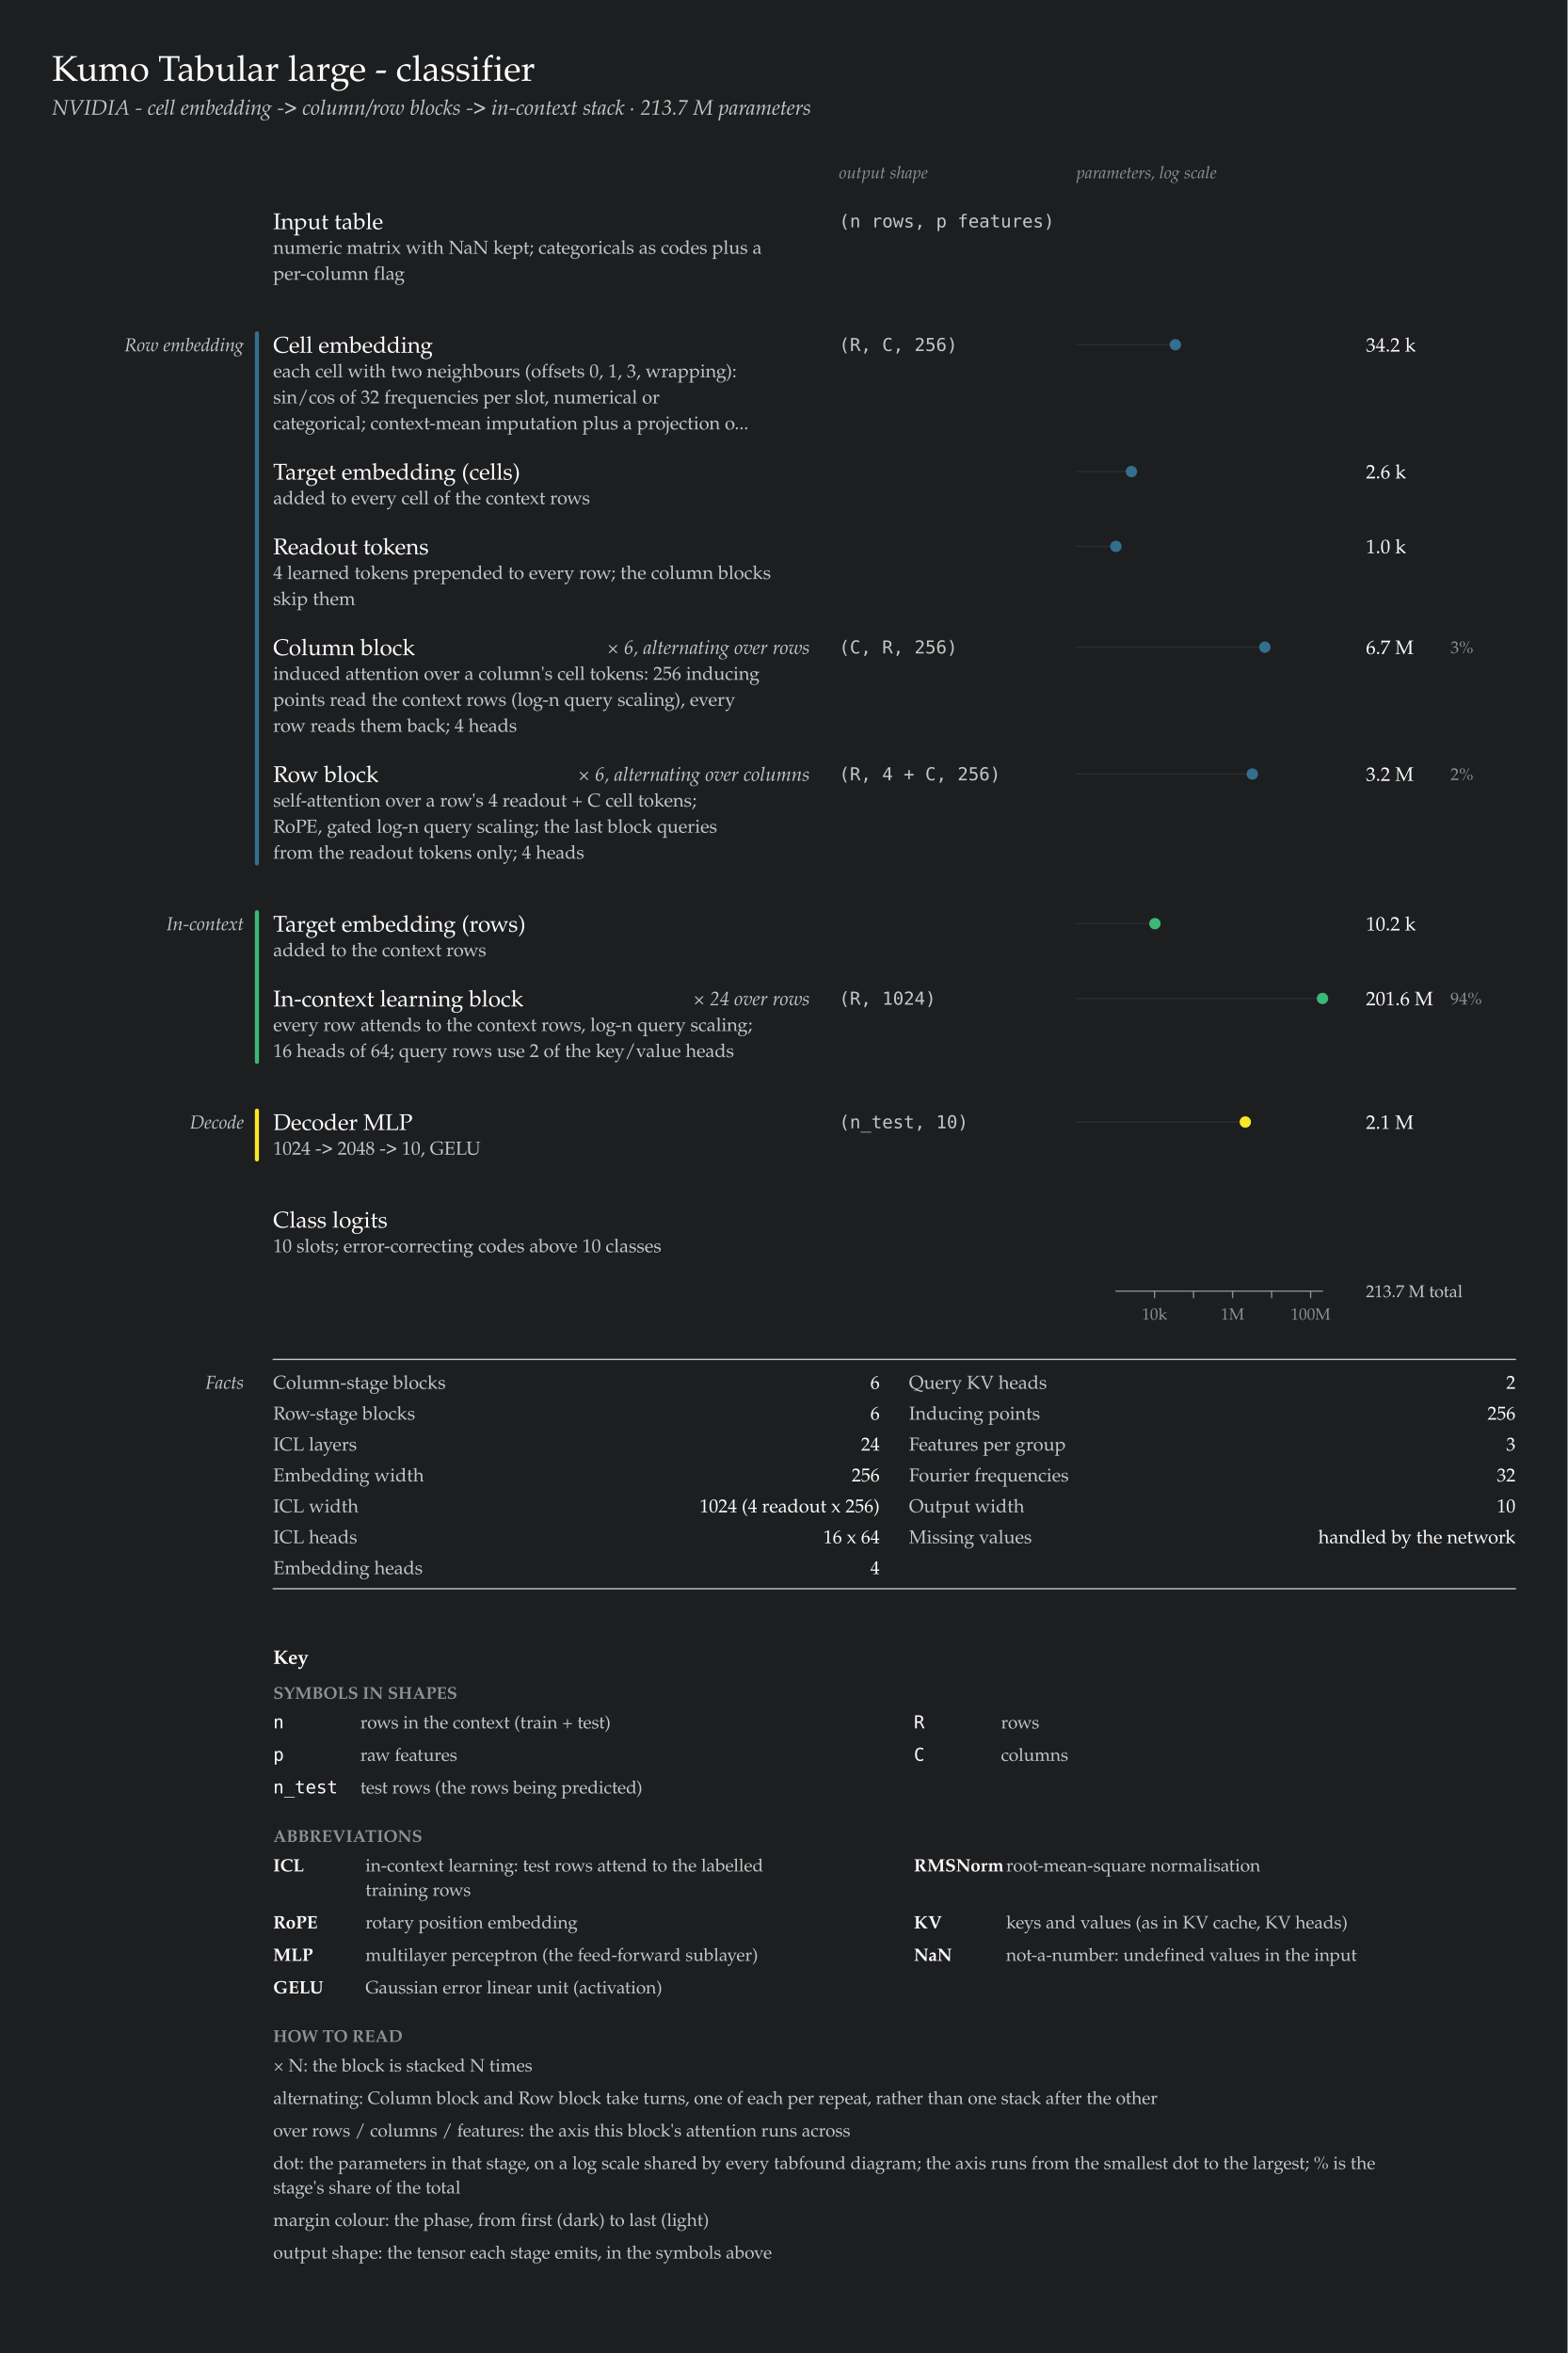
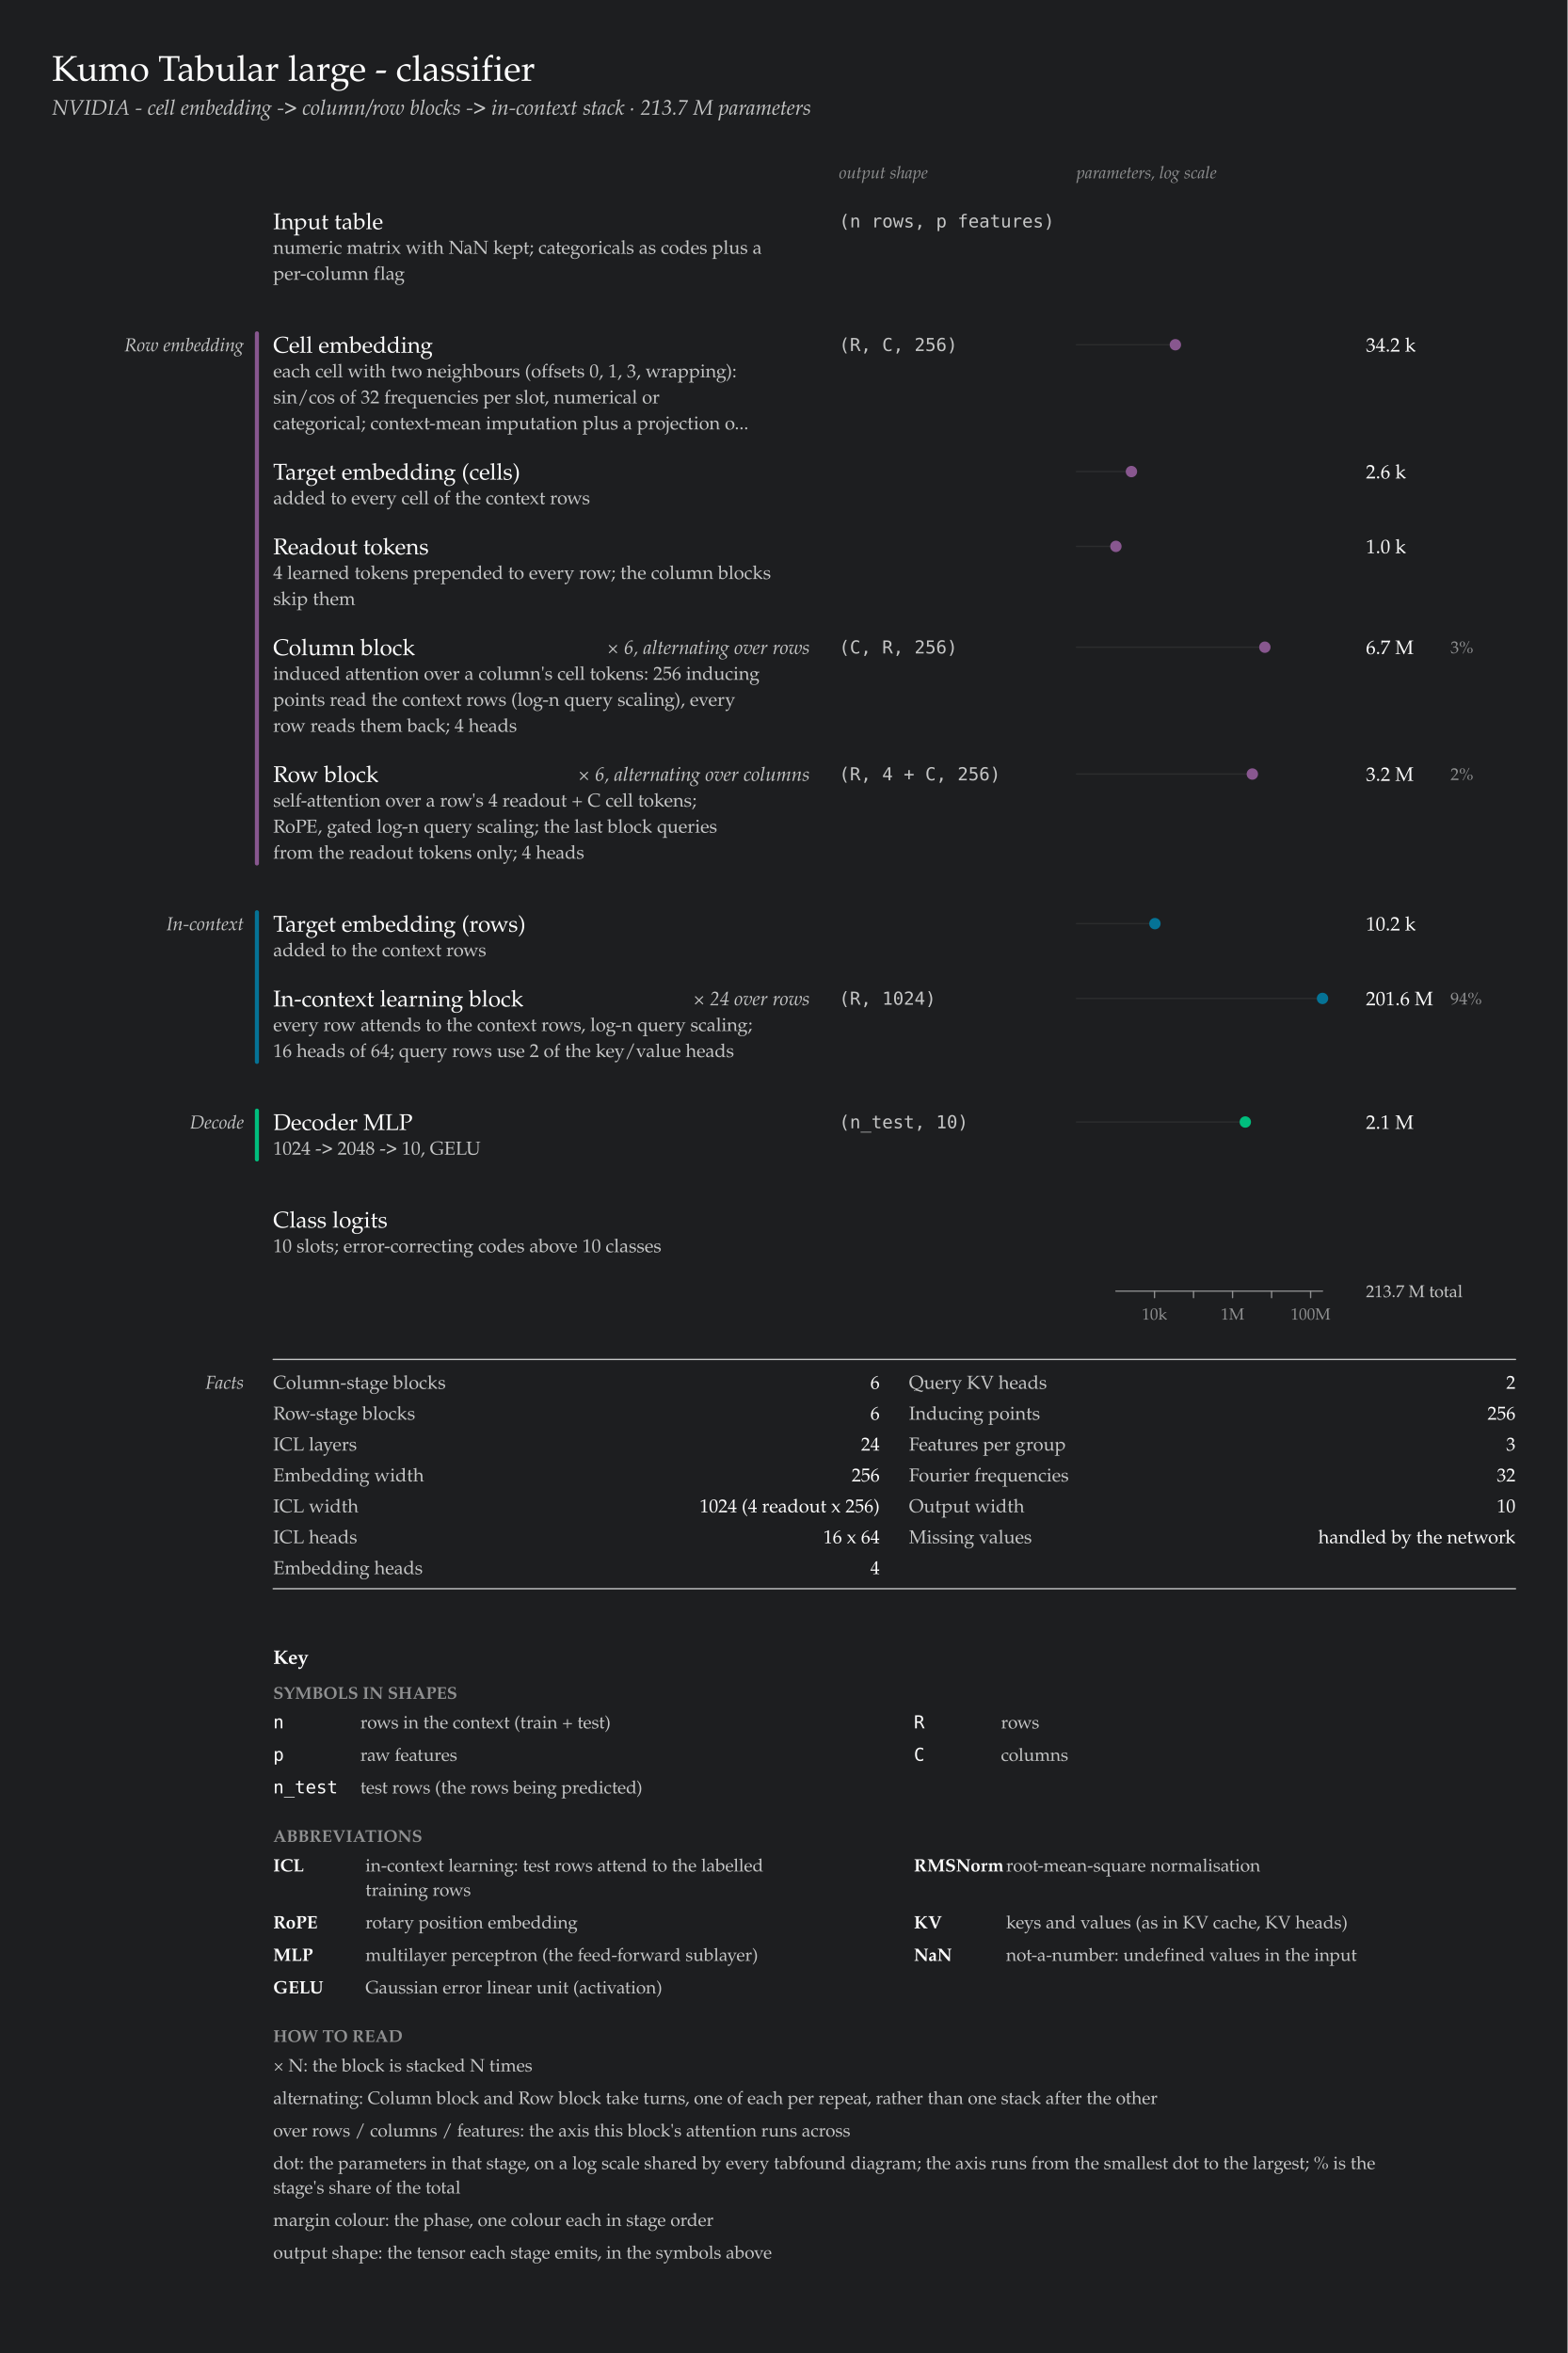
<svg xmlns="http://www.w3.org/2000/svg" width="964" height="1447" viewBox="0 0 964 1447">
  <rect width="964" height="1447" fill="#1d1e20" />
  <text x="32" y="42" dy="0.35em" font-family="'ETBembo', 'ET Book', Palatino, 'Palatino Linotype', 'Book Antiqua', Georgia, serif" font-size="22px" fill="#FCFCFC">Kumo Tabular large - classifier</text>
  <text x="32" y="66" dy="0.35em" font-family="'ETBembo', 'ET Book', Palatino, 'Palatino Linotype', 'Book Antiqua', Georgia, serif" font-size="13px" font-style="italic" fill="#C5C6C6">NVIDIA  -  cell embedding -&gt; column/row blocks -&gt; in-context stack  ·  213.7 M parameters</text>
  <text x="516" y="106" dy="0.35em" font-family="'ETBembo', 'ET Book', Palatino, 'Palatino Linotype', 'Book Antiqua', Georgia, serif" font-size="10.5px" font-style="italic" fill="#8F9091">output shape</text>
  <text x="662" y="106" dy="0.35em" font-family="'ETBembo', 'ET Book', Palatino, 'Palatino Linotype', 'Book Antiqua', Georgia, serif" font-size="10.5px" font-style="italic" fill="#8F9091">parameters, log scale</text>
  <text x="168" y="136" dy="0.35em" font-family="'ETBembo', 'ET Book', Palatino, 'Palatino Linotype', 'Book Antiqua', Georgia, serif" font-size="14px" fill="#FCFCFC">Input table</text>
  <text x="168" y="152" dy="0.35em" font-family="'ETBembo', 'ET Book', Palatino, 'Palatino Linotype', 'Book Antiqua', Georgia, serif" font-size="11.5px" fill="#C5C6C6">numeric matrix with NaN kept; categoricals as codes plus a</text>
  <text x="168" y="168" dy="0.35em" font-family="'ETBembo', 'ET Book', Palatino, 'Palatino Linotype', 'Book Antiqua', Georgia, serif" font-size="11.5px" fill="#C5C6C6">per-column flag</text>
  <text x="516" y="136" dy="0.35em" font-family="ui-monospace, SFMono-Regular, Menlo, Consolas, monospace" font-size="11px" fill="#C5C6C6">(n rows, p features)</text>
  <text x="168" y="212" dy="0.35em" font-family="'ETBembo', 'ET Book', Palatino, 'Palatino Linotype', 'Book Antiqua', Georgia, serif" font-size="14px" fill="#FCFCFC">Cell embedding</text>
  <text x="168" y="228" dy="0.35em" font-family="'ETBembo', 'ET Book', Palatino, 'Palatino Linotype', 'Book Antiqua', Georgia, serif" font-size="11.5px" fill="#C5C6C6">each cell with two neighbours (offsets 0, 1, 3, wrapping):</text>
  <text x="168" y="244" dy="0.35em" font-family="'ETBembo', 'ET Book', Palatino, 'Palatino Linotype', 'Book Antiqua', Georgia, serif" font-size="11.5px" fill="#C5C6C6">sin/cos of 32 frequencies per slot, numerical or</text>
  <text x="168" y="260" dy="0.35em" font-family="'ETBembo', 'ET Book', Palatino, 'Palatino Linotype', 'Book Antiqua', Georgia, serif" font-size="11.5px" fill="#C5C6C6">categorical; context-mean imputation plus a projection o...</text>
  <text x="516" y="212" dy="0.35em" font-family="ui-monospace, SFMono-Regular, Menlo, Consolas, monospace" font-size="11px" fill="#C5C6C6">(R, C, 256)</text>
  <line x1="662" y1="212" x2="722.83" y2="212" stroke="#2C2D2E" stroke-width="0.8" stroke-linecap="round" />
-   <rect x="719.33" y="208.5" width="7" height="7" rx="3.5" fill="#336F8F" />
+   <rect x="719.33" y="208.5" width="7" height="7" rx="3.5" fill="#88578F" />
  <text x="840" y="212" dy="0.35em" font-family="'ETBembo', 'ET Book', Palatino, 'Palatino Linotype', 'Book Antiqua', Georgia, serif" font-size="12px" fill="#FCFCFC">34.2 k</text>
  <text x="168" y="290" dy="0.35em" font-family="'ETBembo', 'ET Book', Palatino, 'Palatino Linotype', 'Book Antiqua', Georgia, serif" font-size="14px" fill="#FCFCFC">Target embedding (cells)</text>
  <text x="168" y="306" dy="0.35em" font-family="'ETBembo', 'ET Book', Palatino, 'Palatino Linotype', 'Book Antiqua', Georgia, serif" font-size="11.5px" fill="#C5C6C6">added to every cell of the context rows</text>
  <line x1="662" y1="290" x2="695.8" y2="290" stroke="#2C2D2E" stroke-width="0.8" stroke-linecap="round" />
-   <rect x="692.3" y="286.5" width="7" height="7" rx="3.5" fill="#336F8F" />
+   <rect x="692.3" y="286.5" width="7" height="7" rx="3.5" fill="#88578F" />
  <text x="840" y="290" dy="0.35em" font-family="'ETBembo', 'ET Book', Palatino, 'Palatino Linotype', 'Book Antiqua', Georgia, serif" font-size="12px" fill="#FCFCFC">2.6 k</text>
  <text x="168" y="336" dy="0.35em" font-family="'ETBembo', 'ET Book', Palatino, 'Palatino Linotype', 'Book Antiqua', Georgia, serif" font-size="14px" fill="#FCFCFC">Readout tokens</text>
  <text x="168" y="352" dy="0.35em" font-family="'ETBembo', 'ET Book', Palatino, 'Palatino Linotype', 'Book Antiqua', Georgia, serif" font-size="11.5px" fill="#C5C6C6">4 learned tokens prepended to every row; the column blocks</text>
  <text x="168" y="368" dy="0.35em" font-family="'ETBembo', 'ET Book', Palatino, 'Palatino Linotype', 'Book Antiqua', Georgia, serif" font-size="11.5px" fill="#C5C6C6">skip them</text>
  <line x1="662" y1="336" x2="686.25" y2="336" stroke="#2C2D2E" stroke-width="0.8" stroke-linecap="round" />
-   <rect x="682.75" y="332.5" width="7" height="7" rx="3.5" fill="#336F8F" />
+   <rect x="682.75" y="332.5" width="7" height="7" rx="3.5" fill="#88578F" />
  <text x="840" y="336" dy="0.35em" font-family="'ETBembo', 'ET Book', Palatino, 'Palatino Linotype', 'Book Antiqua', Georgia, serif" font-size="12px" fill="#FCFCFC">1.0 k</text>
  <text x="168" y="398" dy="0.35em" font-family="'ETBembo', 'ET Book', Palatino, 'Palatino Linotype', 'Book Antiqua', Georgia, serif" font-size="14px" fill="#FCFCFC">Column block</text>
  <text x="498" y="398" dy="0.35em" font-family="'ETBembo', 'ET Book', Palatino, 'Palatino Linotype', 'Book Antiqua', Georgia, serif" font-size="12px" font-style="italic" text-anchor="end" fill="#C5C6C6">× 6, alternating  over rows</text>
  <text x="168" y="414" dy="0.35em" font-family="'ETBembo', 'ET Book', Palatino, 'Palatino Linotype', 'Book Antiqua', Georgia, serif" font-size="11.5px" fill="#C5C6C6">induced attention over a column's cell tokens: 256 inducing</text>
  <text x="168" y="430" dy="0.35em" font-family="'ETBembo', 'ET Book', Palatino, 'Palatino Linotype', 'Book Antiqua', Georgia, serif" font-size="11.5px" fill="#C5C6C6">points read the context rows (log-n query scaling), every</text>
  <text x="168" y="446" dy="0.35em" font-family="'ETBembo', 'ET Book', Palatino, 'Palatino Linotype', 'Book Antiqua', Georgia, serif" font-size="11.5px" fill="#C5C6C6">row reads them back; 4 heads</text>
  <text x="516" y="398" dy="0.35em" font-family="ui-monospace, SFMono-Regular, Menlo, Consolas, monospace" font-size="11px" fill="#C5C6C6">(C, R, 256)</text>
  <line x1="662" y1="398" x2="777.85" y2="398" stroke="#2C2D2E" stroke-width="0.8" stroke-linecap="round" />
-   <rect x="774.35" y="394.5" width="7" height="7" rx="3.5" fill="#336F8F" />
+   <rect x="774.35" y="394.5" width="7" height="7" rx="3.5" fill="#88578F" />
  <text x="840" y="398" dy="0.35em" font-family="'ETBembo', 'ET Book', Palatino, 'Palatino Linotype', 'Book Antiqua', Georgia, serif" font-size="12px" fill="#FCFCFC">6.7 M</text>
  <text x="892" y="398" dy="0.35em" font-family="'ETBembo', 'ET Book', Palatino, 'Palatino Linotype', 'Book Antiqua', Georgia, serif" font-size="10.5px" fill="#8F9091">3%</text>
  <text x="168" y="476" dy="0.35em" font-family="'ETBembo', 'ET Book', Palatino, 'Palatino Linotype', 'Book Antiqua', Georgia, serif" font-size="14px" fill="#FCFCFC">Row block</text>
  <text x="498" y="476" dy="0.35em" font-family="'ETBembo', 'ET Book', Palatino, 'Palatino Linotype', 'Book Antiqua', Georgia, serif" font-size="12px" font-style="italic" text-anchor="end" fill="#C5C6C6">× 6, alternating  over columns</text>
  <text x="168" y="492" dy="0.35em" font-family="'ETBembo', 'ET Book', Palatino, 'Palatino Linotype', 'Book Antiqua', Georgia, serif" font-size="11.5px" fill="#C5C6C6">self-attention over a row's 4 readout + C cell tokens;</text>
  <text x="168" y="508" dy="0.35em" font-family="'ETBembo', 'ET Book', Palatino, 'Palatino Linotype', 'Book Antiqua', Georgia, serif" font-size="11.5px" fill="#C5C6C6">RoPE, gated log-n query scaling; the last block queries</text>
  <text x="168" y="524" dy="0.35em" font-family="'ETBembo', 'ET Book', Palatino, 'Palatino Linotype', 'Book Antiqua', Georgia, serif" font-size="11.5px" fill="#C5C6C6">from the readout tokens only; 4 heads</text>
  <text x="516" y="476" dy="0.35em" font-family="ui-monospace, SFMono-Regular, Menlo, Consolas, monospace" font-size="11px" fill="#C5C6C6">(R, 4 + C, 256)</text>
  <line x1="662" y1="476" x2="770.16" y2="476" stroke="#2C2D2E" stroke-width="0.8" stroke-linecap="round" />
-   <rect x="766.66" y="472.5" width="7" height="7" rx="3.5" fill="#336F8F" />
+   <rect x="766.66" y="472.5" width="7" height="7" rx="3.5" fill="#88578F" />
  <text x="840" y="476" dy="0.35em" font-family="'ETBembo', 'ET Book', Palatino, 'Palatino Linotype', 'Book Antiqua', Georgia, serif" font-size="12px" fill="#FCFCFC">3.2 M</text>
  <text x="892" y="476" dy="0.35em" font-family="'ETBembo', 'ET Book', Palatino, 'Palatino Linotype', 'Book Antiqua', Georgia, serif" font-size="10.5px" fill="#8F9091">2%</text>
  <text x="168" y="568" dy="0.35em" font-family="'ETBembo', 'ET Book', Palatino, 'Palatino Linotype', 'Book Antiqua', Georgia, serif" font-size="14px" fill="#FCFCFC">Target embedding (rows)</text>
  <text x="168" y="584" dy="0.35em" font-family="'ETBembo', 'ET Book', Palatino, 'Palatino Linotype', 'Book Antiqua', Georgia, serif" font-size="11.5px" fill="#C5C6C6">added to the context rows</text>
  <line x1="662" y1="568" x2="710.25" y2="568" stroke="#2C2D2E" stroke-width="0.8" stroke-linecap="round" />
-   <rect x="706.75" y="564.5" width="7" height="7" rx="3.5" fill="#3AB876" />
+   <rect x="706.75" y="564.5" width="7" height="7" rx="3.5" fill="#057396" />
  <text x="840" y="568" dy="0.35em" font-family="'ETBembo', 'ET Book', Palatino, 'Palatino Linotype', 'Book Antiqua', Georgia, serif" font-size="12px" fill="#FCFCFC">10.2 k</text>
  <text x="168" y="614" dy="0.35em" font-family="'ETBembo', 'ET Book', Palatino, 'Palatino Linotype', 'Book Antiqua', Georgia, serif" font-size="14px" fill="#FCFCFC">In-context learning block</text>
  <text x="498" y="614" dy="0.35em" font-family="'ETBembo', 'ET Book', Palatino, 'Palatino Linotype', 'Book Antiqua', Georgia, serif" font-size="12px" font-style="italic" text-anchor="end" fill="#C5C6C6">× 24  over rows</text>
  <text x="168" y="630" dy="0.35em" font-family="'ETBembo', 'ET Book', Palatino, 'Palatino Linotype', 'Book Antiqua', Georgia, serif" font-size="11.5px" fill="#C5C6C6">every row attends to the context rows, log-n query scaling;</text>
  <text x="168" y="646" dy="0.35em" font-family="'ETBembo', 'ET Book', Palatino, 'Palatino Linotype', 'Book Antiqua', Georgia, serif" font-size="11.5px" fill="#C5C6C6">16 heads of 64; query rows use 2 of the key/value heads</text>
  <text x="516" y="614" dy="0.35em" font-family="ui-monospace, SFMono-Regular, Menlo, Consolas, monospace" font-size="11px" fill="#C5C6C6">(R, 1024)</text>
  <line x1="662" y1="614" x2="813.31" y2="614" stroke="#2C2D2E" stroke-width="0.8" stroke-linecap="round" />
-   <rect x="809.81" y="610.5" width="7" height="7" rx="3.5" fill="#3AB876" />
+   <rect x="809.81" y="610.5" width="7" height="7" rx="3.5" fill="#057396" />
  <text x="840" y="614" dy="0.35em" font-family="'ETBembo', 'ET Book', Palatino, 'Palatino Linotype', 'Book Antiqua', Georgia, serif" font-size="12px" fill="#FCFCFC">201.6 M</text>
  <text x="892" y="614" dy="0.35em" font-family="'ETBembo', 'ET Book', Palatino, 'Palatino Linotype', 'Book Antiqua', Georgia, serif" font-size="10.5px" fill="#8F9091">94%</text>
  <text x="168" y="690" dy="0.35em" font-family="'ETBembo', 'ET Book', Palatino, 'Palatino Linotype', 'Book Antiqua', Georgia, serif" font-size="14px" fill="#FCFCFC">Decoder MLP</text>
  <text x="168" y="706" dy="0.35em" font-family="'ETBembo', 'ET Book', Palatino, 'Palatino Linotype', 'Book Antiqua', Georgia, serif" font-size="11.5px" fill="#C5C6C6">1024 -&gt; 2048 -&gt; 10, GELU</text>
  <text x="516" y="690" dy="0.35em" font-family="ui-monospace, SFMono-Regular, Menlo, Consolas, monospace" font-size="11px" fill="#C5C6C6">(n_test, 10)</text>
  <line x1="662" y1="690" x2="765.83" y2="690" stroke="#2C2D2E" stroke-width="0.8" stroke-linecap="round" />
-   <rect x="762.33" y="686.5" width="7" height="7" rx="3.5" fill="#FDE625" />
+   <rect x="762.33" y="686.5" width="7" height="7" rx="3.5" fill="#00be7d" />
  <text x="840" y="690" dy="0.35em" font-family="'ETBembo', 'ET Book', Palatino, 'Palatino Linotype', 'Book Antiqua', Georgia, serif" font-size="12px" fill="#FCFCFC">2.1 M</text>
  <text x="168" y="750" dy="0.35em" font-family="'ETBembo', 'ET Book', Palatino, 'Palatino Linotype', 'Book Antiqua', Georgia, serif" font-size="14px" fill="#FCFCFC">Class logits</text>
  <text x="168" y="766" dy="0.35em" font-family="'ETBembo', 'ET Book', Palatino, 'Palatino Linotype', 'Book Antiqua', Georgia, serif" font-size="11.5px" fill="#C5C6C6">10 slots; error-correcting codes above 10 classes</text>
-   <line x1="158" y1="205" x2="158" y2="531" stroke="#336F8F" stroke-width="2.5" stroke-linecap="round" />
+   <line x1="158" y1="205" x2="158" y2="531" stroke="#88578F" stroke-width="2.5" stroke-linecap="round" />
  <text x="150" y="212" dy="0.35em" font-family="'ETBembo', 'ET Book', Palatino, 'Palatino Linotype', 'Book Antiqua', Georgia, serif" font-size="11.5px" font-style="italic" text-anchor="end" fill="#C5C6C6">Row embedding</text>
-   <line x1="158" y1="561" x2="158" y2="653" stroke="#3AB876" stroke-width="2.5" stroke-linecap="round" />
+   <line x1="158" y1="561" x2="158" y2="653" stroke="#057396" stroke-width="2.5" stroke-linecap="round" />
  <text x="150" y="568" dy="0.35em" font-family="'ETBembo', 'ET Book', Palatino, 'Palatino Linotype', 'Book Antiqua', Georgia, serif" font-size="11.5px" font-style="italic" text-anchor="end" fill="#C5C6C6">In-context</text>
-   <line x1="158" y1="683" x2="158" y2="713" stroke="#FDE625" stroke-width="2.5" stroke-linecap="round" />
+   <line x1="158" y1="683" x2="158" y2="713" stroke="#00be7d" stroke-width="2.5" stroke-linecap="round" />
  <text x="150" y="690" dy="0.35em" font-family="'ETBembo', 'ET Book', Palatino, 'Palatino Linotype', 'Book Antiqua', Georgia, serif" font-size="11.5px" font-style="italic" text-anchor="end" fill="#C5C6C6">Decode</text>
  <line x1="686.25" y1="794" x2="813.31" y2="794" stroke="#8F9091" stroke-width="0.8" stroke-linecap="round" />
  <line x1="710" y1="794" x2="710" y2="798" stroke="#8F9091" stroke-width="0.8" stroke-linecap="round" />
  <text x="710" y="808" dy="0.35em" font-family="'ETBembo', 'ET Book', Palatino, 'Palatino Linotype', 'Book Antiqua', Georgia, serif" font-size="10px" text-anchor="middle" fill="#8F9091">10k</text>
  <line x1="734" y1="794" x2="734" y2="798" stroke="#8F9091" stroke-width="0.8" stroke-linecap="round" />
  <line x1="758" y1="794" x2="758" y2="798" stroke="#8F9091" stroke-width="0.8" stroke-linecap="round" />
  <text x="758" y="808" dy="0.35em" font-family="'ETBembo', 'ET Book', Palatino, 'Palatino Linotype', 'Book Antiqua', Georgia, serif" font-size="10px" text-anchor="middle" fill="#8F9091">1M</text>
  <line x1="782" y1="794" x2="782" y2="798" stroke="#8F9091" stroke-width="0.8" stroke-linecap="round" />
  <line x1="806" y1="794" x2="806" y2="798" stroke="#8F9091" stroke-width="0.8" stroke-linecap="round" />
  <text x="806" y="808" dy="0.35em" font-family="'ETBembo', 'ET Book', Palatino, 'Palatino Linotype', 'Book Antiqua', Georgia, serif" font-size="10px" text-anchor="middle" fill="#8F9091">100M</text>
  <text x="840" y="794" dy="0.35em" font-family="'ETBembo', 'ET Book', Palatino, 'Palatino Linotype', 'Book Antiqua', Georgia, serif" font-size="10.5px" fill="#C5C6C6">213.7 M total</text>
  <line x1="168" y1="836" x2="932" y2="836" stroke="#C5C6C6" stroke-width="0.8" stroke-linecap="round" />
  <text x="150" y="850" dy="0.35em" font-family="'ETBembo', 'ET Book', Palatino, 'Palatino Linotype', 'Book Antiqua', Georgia, serif" font-size="11.5px" font-style="italic" text-anchor="end" fill="#C5C6C6">Facts</text>
  <text x="168" y="850" dy="0.35em" font-family="'ETBembo', 'ET Book', Palatino, 'Palatino Linotype', 'Book Antiqua', Georgia, serif" font-size="11.5px" fill="#C5C6C6">Column-stage blocks</text>
  <text x="541" y="850" dy="0.35em" font-family="'ETBembo', 'ET Book', Palatino, 'Palatino Linotype', 'Book Antiqua', Georgia, serif" font-size="11.5px" text-anchor="end" fill="#FCFCFC">6</text>
  <text x="168" y="869" dy="0.35em" font-family="'ETBembo', 'ET Book', Palatino, 'Palatino Linotype', 'Book Antiqua', Georgia, serif" font-size="11.5px" fill="#C5C6C6">Row-stage blocks</text>
  <text x="541" y="869" dy="0.35em" font-family="'ETBembo', 'ET Book', Palatino, 'Palatino Linotype', 'Book Antiqua', Georgia, serif" font-size="11.5px" text-anchor="end" fill="#FCFCFC">6</text>
  <text x="168" y="888" dy="0.35em" font-family="'ETBembo', 'ET Book', Palatino, 'Palatino Linotype', 'Book Antiqua', Georgia, serif" font-size="11.5px" fill="#C5C6C6">ICL layers</text>
  <text x="541" y="888" dy="0.35em" font-family="'ETBembo', 'ET Book', Palatino, 'Palatino Linotype', 'Book Antiqua', Georgia, serif" font-size="11.5px" text-anchor="end" fill="#FCFCFC">24</text>
  <text x="168" y="907" dy="0.35em" font-family="'ETBembo', 'ET Book', Palatino, 'Palatino Linotype', 'Book Antiqua', Georgia, serif" font-size="11.5px" fill="#C5C6C6">Embedding width</text>
  <text x="541" y="907" dy="0.35em" font-family="'ETBembo', 'ET Book', Palatino, 'Palatino Linotype', 'Book Antiqua', Georgia, serif" font-size="11.5px" text-anchor="end" fill="#FCFCFC">256</text>
  <text x="168" y="926" dy="0.35em" font-family="'ETBembo', 'ET Book', Palatino, 'Palatino Linotype', 'Book Antiqua', Georgia, serif" font-size="11.5px" fill="#C5C6C6">ICL width</text>
  <text x="541" y="926" dy="0.35em" font-family="'ETBembo', 'ET Book', Palatino, 'Palatino Linotype', 'Book Antiqua', Georgia, serif" font-size="11.5px" text-anchor="end" fill="#FCFCFC">1024 (4 readout x 256)</text>
  <text x="168" y="945" dy="0.35em" font-family="'ETBembo', 'ET Book', Palatino, 'Palatino Linotype', 'Book Antiqua', Georgia, serif" font-size="11.5px" fill="#C5C6C6">ICL heads</text>
  <text x="541" y="945" dy="0.35em" font-family="'ETBembo', 'ET Book', Palatino, 'Palatino Linotype', 'Book Antiqua', Georgia, serif" font-size="11.5px" text-anchor="end" fill="#FCFCFC">16 x 64</text>
  <text x="168" y="964" dy="0.35em" font-family="'ETBembo', 'ET Book', Palatino, 'Palatino Linotype', 'Book Antiqua', Georgia, serif" font-size="11.5px" fill="#C5C6C6">Embedding heads</text>
  <text x="541" y="964" dy="0.35em" font-family="'ETBembo', 'ET Book', Palatino, 'Palatino Linotype', 'Book Antiqua', Georgia, serif" font-size="11.5px" text-anchor="end" fill="#FCFCFC">4</text>
  <text x="559" y="850" dy="0.35em" font-family="'ETBembo', 'ET Book', Palatino, 'Palatino Linotype', 'Book Antiqua', Georgia, serif" font-size="11.5px" fill="#C5C6C6">Query KV heads</text>
  <text x="932" y="850" dy="0.35em" font-family="'ETBembo', 'ET Book', Palatino, 'Palatino Linotype', 'Book Antiqua', Georgia, serif" font-size="11.5px" text-anchor="end" fill="#FCFCFC">2</text>
  <text x="559" y="869" dy="0.35em" font-family="'ETBembo', 'ET Book', Palatino, 'Palatino Linotype', 'Book Antiqua', Georgia, serif" font-size="11.5px" fill="#C5C6C6">Inducing points</text>
  <text x="932" y="869" dy="0.35em" font-family="'ETBembo', 'ET Book', Palatino, 'Palatino Linotype', 'Book Antiqua', Georgia, serif" font-size="11.5px" text-anchor="end" fill="#FCFCFC">256</text>
  <text x="559" y="888" dy="0.35em" font-family="'ETBembo', 'ET Book', Palatino, 'Palatino Linotype', 'Book Antiqua', Georgia, serif" font-size="11.5px" fill="#C5C6C6">Features per group</text>
  <text x="932" y="888" dy="0.35em" font-family="'ETBembo', 'ET Book', Palatino, 'Palatino Linotype', 'Book Antiqua', Georgia, serif" font-size="11.5px" text-anchor="end" fill="#FCFCFC">3</text>
  <text x="559" y="907" dy="0.35em" font-family="'ETBembo', 'ET Book', Palatino, 'Palatino Linotype', 'Book Antiqua', Georgia, serif" font-size="11.5px" fill="#C5C6C6">Fourier frequencies</text>
  <text x="932" y="907" dy="0.35em" font-family="'ETBembo', 'ET Book', Palatino, 'Palatino Linotype', 'Book Antiqua', Georgia, serif" font-size="11.5px" text-anchor="end" fill="#FCFCFC">32</text>
  <text x="559" y="926" dy="0.35em" font-family="'ETBembo', 'ET Book', Palatino, 'Palatino Linotype', 'Book Antiqua', Georgia, serif" font-size="11.5px" fill="#C5C6C6">Output width</text>
  <text x="932" y="926" dy="0.35em" font-family="'ETBembo', 'ET Book', Palatino, 'Palatino Linotype', 'Book Antiqua', Georgia, serif" font-size="11.5px" text-anchor="end" fill="#FCFCFC">10</text>
  <text x="559" y="945" dy="0.35em" font-family="'ETBembo', 'ET Book', Palatino, 'Palatino Linotype', 'Book Antiqua', Georgia, serif" font-size="11.5px" fill="#C5C6C6">Missing values</text>
  <text x="932" y="945" dy="0.35em" font-family="'ETBembo', 'ET Book', Palatino, 'Palatino Linotype', 'Book Antiqua', Georgia, serif" font-size="11.5px" text-anchor="end" fill="#FCFCFC">handled by the network</text>
  <line x1="168" y1="977" x2="932" y2="977" stroke="#C5C6C6" stroke-width="0.8" stroke-linecap="round" />
  <text x="168" y="1019" dy="0.35em" font-family="'ETBembo', 'ET Book', Palatino, 'Palatino Linotype', 'Book Antiqua', Georgia, serif" font-size="12px" font-weight="600" fill="#FCFCFC">Key</text>
  <text x="168" y="1041" dy="0.35em" font-family="'ETBembo', 'ET Book', Palatino, 'Palatino Linotype', 'Book Antiqua', Georgia, serif" font-size="10.5px" font-weight="600" fill="#8F9091">SYMBOLS IN SHAPES</text>
  <text x="168" y="1059" dy="0.35em" font-family="ui-monospace, SFMono-Regular, Menlo, Consolas, monospace" font-size="11px" fill="#FCFCFC">n</text>
  <text x="221.6" y="1059" dy="0.35em" font-family="'ETBembo', 'ET Book', Palatino, 'Palatino Linotype', 'Book Antiqua', Georgia, serif" font-size="11px" fill="#C5C6C6">rows in the context (train + test)</text>
  <text x="168" y="1079" dy="0.35em" font-family="ui-monospace, SFMono-Regular, Menlo, Consolas, monospace" font-size="11px" fill="#FCFCFC">p</text>
  <text x="221.6" y="1079" dy="0.35em" font-family="'ETBembo', 'ET Book', Palatino, 'Palatino Linotype', 'Book Antiqua', Georgia, serif" font-size="11px" fill="#C5C6C6">raw features</text>
  <text x="168" y="1099" dy="0.35em" font-family="ui-monospace, SFMono-Regular, Menlo, Consolas, monospace" font-size="11px" fill="#FCFCFC">n_test</text>
  <text x="221.6" y="1099" dy="0.35em" font-family="'ETBembo', 'ET Book', Palatino, 'Palatino Linotype', 'Book Antiqua', Georgia, serif" font-size="11px" fill="#C5C6C6">test rows (the rows being predicted)</text>
  <text x="562" y="1059" dy="0.35em" font-family="ui-monospace, SFMono-Regular, Menlo, Consolas, monospace" font-size="11px" fill="#FCFCFC">R</text>
  <text x="615.6" y="1059" dy="0.35em" font-family="'ETBembo', 'ET Book', Palatino, 'Palatino Linotype', 'Book Antiqua', Georgia, serif" font-size="11px" fill="#C5C6C6">rows</text>
  <text x="562" y="1079" dy="0.35em" font-family="ui-monospace, SFMono-Regular, Menlo, Consolas, monospace" font-size="11px" fill="#FCFCFC">C</text>
  <text x="615.6" y="1079" dy="0.35em" font-family="'ETBembo', 'ET Book', Palatino, 'Palatino Linotype', 'Book Antiqua', Georgia, serif" font-size="11px" fill="#C5C6C6">columns</text>
  <text x="168" y="1129" dy="0.35em" font-family="'ETBembo', 'ET Book', Palatino, 'Palatino Linotype', 'Book Antiqua', Georgia, serif" font-size="10.5px" font-weight="600" fill="#8F9091">ABBREVIATIONS</text>
  <text x="168" y="1147" dy="0.35em" font-family="'ETBembo', 'ET Book', Palatino, 'Palatino Linotype', 'Book Antiqua', Georgia, serif" font-size="11px" font-weight="600" fill="#FCFCFC">ICL</text>
  <text x="224.74" y="1147" dy="0.35em" font-family="'ETBembo', 'ET Book', Palatino, 'Palatino Linotype', 'Book Antiqua', Georgia, serif" font-size="11px" fill="#C5C6C6">in-context learning: test rows attend to the labelled</text>
  <text x="224.74" y="1162" dy="0.35em" font-family="'ETBembo', 'ET Book', Palatino, 'Palatino Linotype', 'Book Antiqua', Georgia, serif" font-size="11px" fill="#C5C6C6">training rows</text>
  <text x="168" y="1182" dy="0.35em" font-family="'ETBembo', 'ET Book', Palatino, 'Palatino Linotype', 'Book Antiqua', Georgia, serif" font-size="11px" font-weight="600" fill="#FCFCFC">RoPE</text>
  <text x="224.74" y="1182" dy="0.35em" font-family="'ETBembo', 'ET Book', Palatino, 'Palatino Linotype', 'Book Antiqua', Georgia, serif" font-size="11px" fill="#C5C6C6">rotary position embedding</text>
  <text x="168" y="1202" dy="0.35em" font-family="'ETBembo', 'ET Book', Palatino, 'Palatino Linotype', 'Book Antiqua', Georgia, serif" font-size="11px" font-weight="600" fill="#FCFCFC">MLP</text>
  <text x="224.74" y="1202" dy="0.35em" font-family="'ETBembo', 'ET Book', Palatino, 'Palatino Linotype', 'Book Antiqua', Georgia, serif" font-size="11px" fill="#C5C6C6">multilayer perceptron (the feed-forward sublayer)</text>
  <text x="168" y="1222" dy="0.35em" font-family="'ETBembo', 'ET Book', Palatino, 'Palatino Linotype', 'Book Antiqua', Georgia, serif" font-size="11px" font-weight="600" fill="#FCFCFC">GELU</text>
  <text x="224.74" y="1222" dy="0.35em" font-family="'ETBembo', 'ET Book', Palatino, 'Palatino Linotype', 'Book Antiqua', Georgia, serif" font-size="11px" fill="#C5C6C6">Gaussian error linear unit (activation)</text>
  <text x="562" y="1147" dy="0.35em" font-family="'ETBembo', 'ET Book', Palatino, 'Palatino Linotype', 'Book Antiqua', Georgia, serif" font-size="11px" font-weight="600" fill="#FCFCFC">RMSNorm</text>
  <text x="618.74" y="1147" dy="0.35em" font-family="'ETBembo', 'ET Book', Palatino, 'Palatino Linotype', 'Book Antiqua', Georgia, serif" font-size="11px" fill="#C5C6C6">root-mean-square normalisation</text>
  <text x="562" y="1182" dy="0.35em" font-family="'ETBembo', 'ET Book', Palatino, 'Palatino Linotype', 'Book Antiqua', Georgia, serif" font-size="11px" font-weight="600" fill="#FCFCFC">KV</text>
  <text x="618.74" y="1182" dy="0.35em" font-family="'ETBembo', 'ET Book', Palatino, 'Palatino Linotype', 'Book Antiqua', Georgia, serif" font-size="11px" fill="#C5C6C6">keys and values (as in KV cache, KV heads)</text>
  <text x="562" y="1202" dy="0.35em" font-family="'ETBembo', 'ET Book', Palatino, 'Palatino Linotype', 'Book Antiqua', Georgia, serif" font-size="11px" font-weight="600" fill="#FCFCFC">NaN</text>
  <text x="618.74" y="1202" dy="0.35em" font-family="'ETBembo', 'ET Book', Palatino, 'Palatino Linotype', 'Book Antiqua', Georgia, serif" font-size="11px" fill="#C5C6C6">not-a-number: undefined values in the input</text>
  <text x="168" y="1252" dy="0.35em" font-family="'ETBembo', 'ET Book', Palatino, 'Palatino Linotype', 'Book Antiqua', Georgia, serif" font-size="10.5px" font-weight="600" fill="#8F9091">HOW TO READ</text>
  <text x="168" y="1270" dy="0.35em" font-family="'ETBembo', 'ET Book', Palatino, 'Palatino Linotype', 'Book Antiqua', Georgia, serif" font-size="11px" fill="#C5C6C6">× N: the block is stacked N times</text>
  <text x="168" y="1290" dy="0.35em" font-family="'ETBembo', 'ET Book', Palatino, 'Palatino Linotype', 'Book Antiqua', Georgia, serif" font-size="11px" fill="#C5C6C6">alternating: Column block and Row block take turns, one of each per repeat, rather than one stack after the other</text>
  <text x="168" y="1310" dy="0.35em" font-family="'ETBembo', 'ET Book', Palatino, 'Palatino Linotype', 'Book Antiqua', Georgia, serif" font-size="11px" fill="#C5C6C6">over rows / columns / features: the axis this block's attention runs across</text>
  <text x="168" y="1330" dy="0.35em" font-family="'ETBembo', 'ET Book', Palatino, 'Palatino Linotype', 'Book Antiqua', Georgia, serif" font-size="11px" fill="#C5C6C6">dot: the parameters in that stage, on a log scale shared by every tabfound diagram; the axis runs from the smallest dot to the largest; % is the</text>
  <text x="168" y="1345" dy="0.35em" font-family="'ETBembo', 'ET Book', Palatino, 'Palatino Linotype', 'Book Antiqua', Georgia, serif" font-size="11px" fill="#C5C6C6">stage's share of the total</text>
-   <text x="168" y="1365" dy="0.35em" font-family="'ETBembo', 'ET Book', Palatino, 'Palatino Linotype', 'Book Antiqua', Georgia, serif" font-size="11px" fill="#C5C6C6">margin colour: the phase, from first (dark) to last (light)</text>
+   <text x="168" y="1365" dy="0.35em" font-family="'ETBembo', 'ET Book', Palatino, 'Palatino Linotype', 'Book Antiqua', Georgia, serif" font-size="11px" fill="#C5C6C6">margin colour: the phase, one colour each in stage order</text>
  <text x="168" y="1385" dy="0.35em" font-family="'ETBembo', 'ET Book', Palatino, 'Palatino Linotype', 'Book Antiqua', Georgia, serif" font-size="11px" fill="#C5C6C6">output shape: the tensor each stage emits, in the symbols above</text>
</svg>
